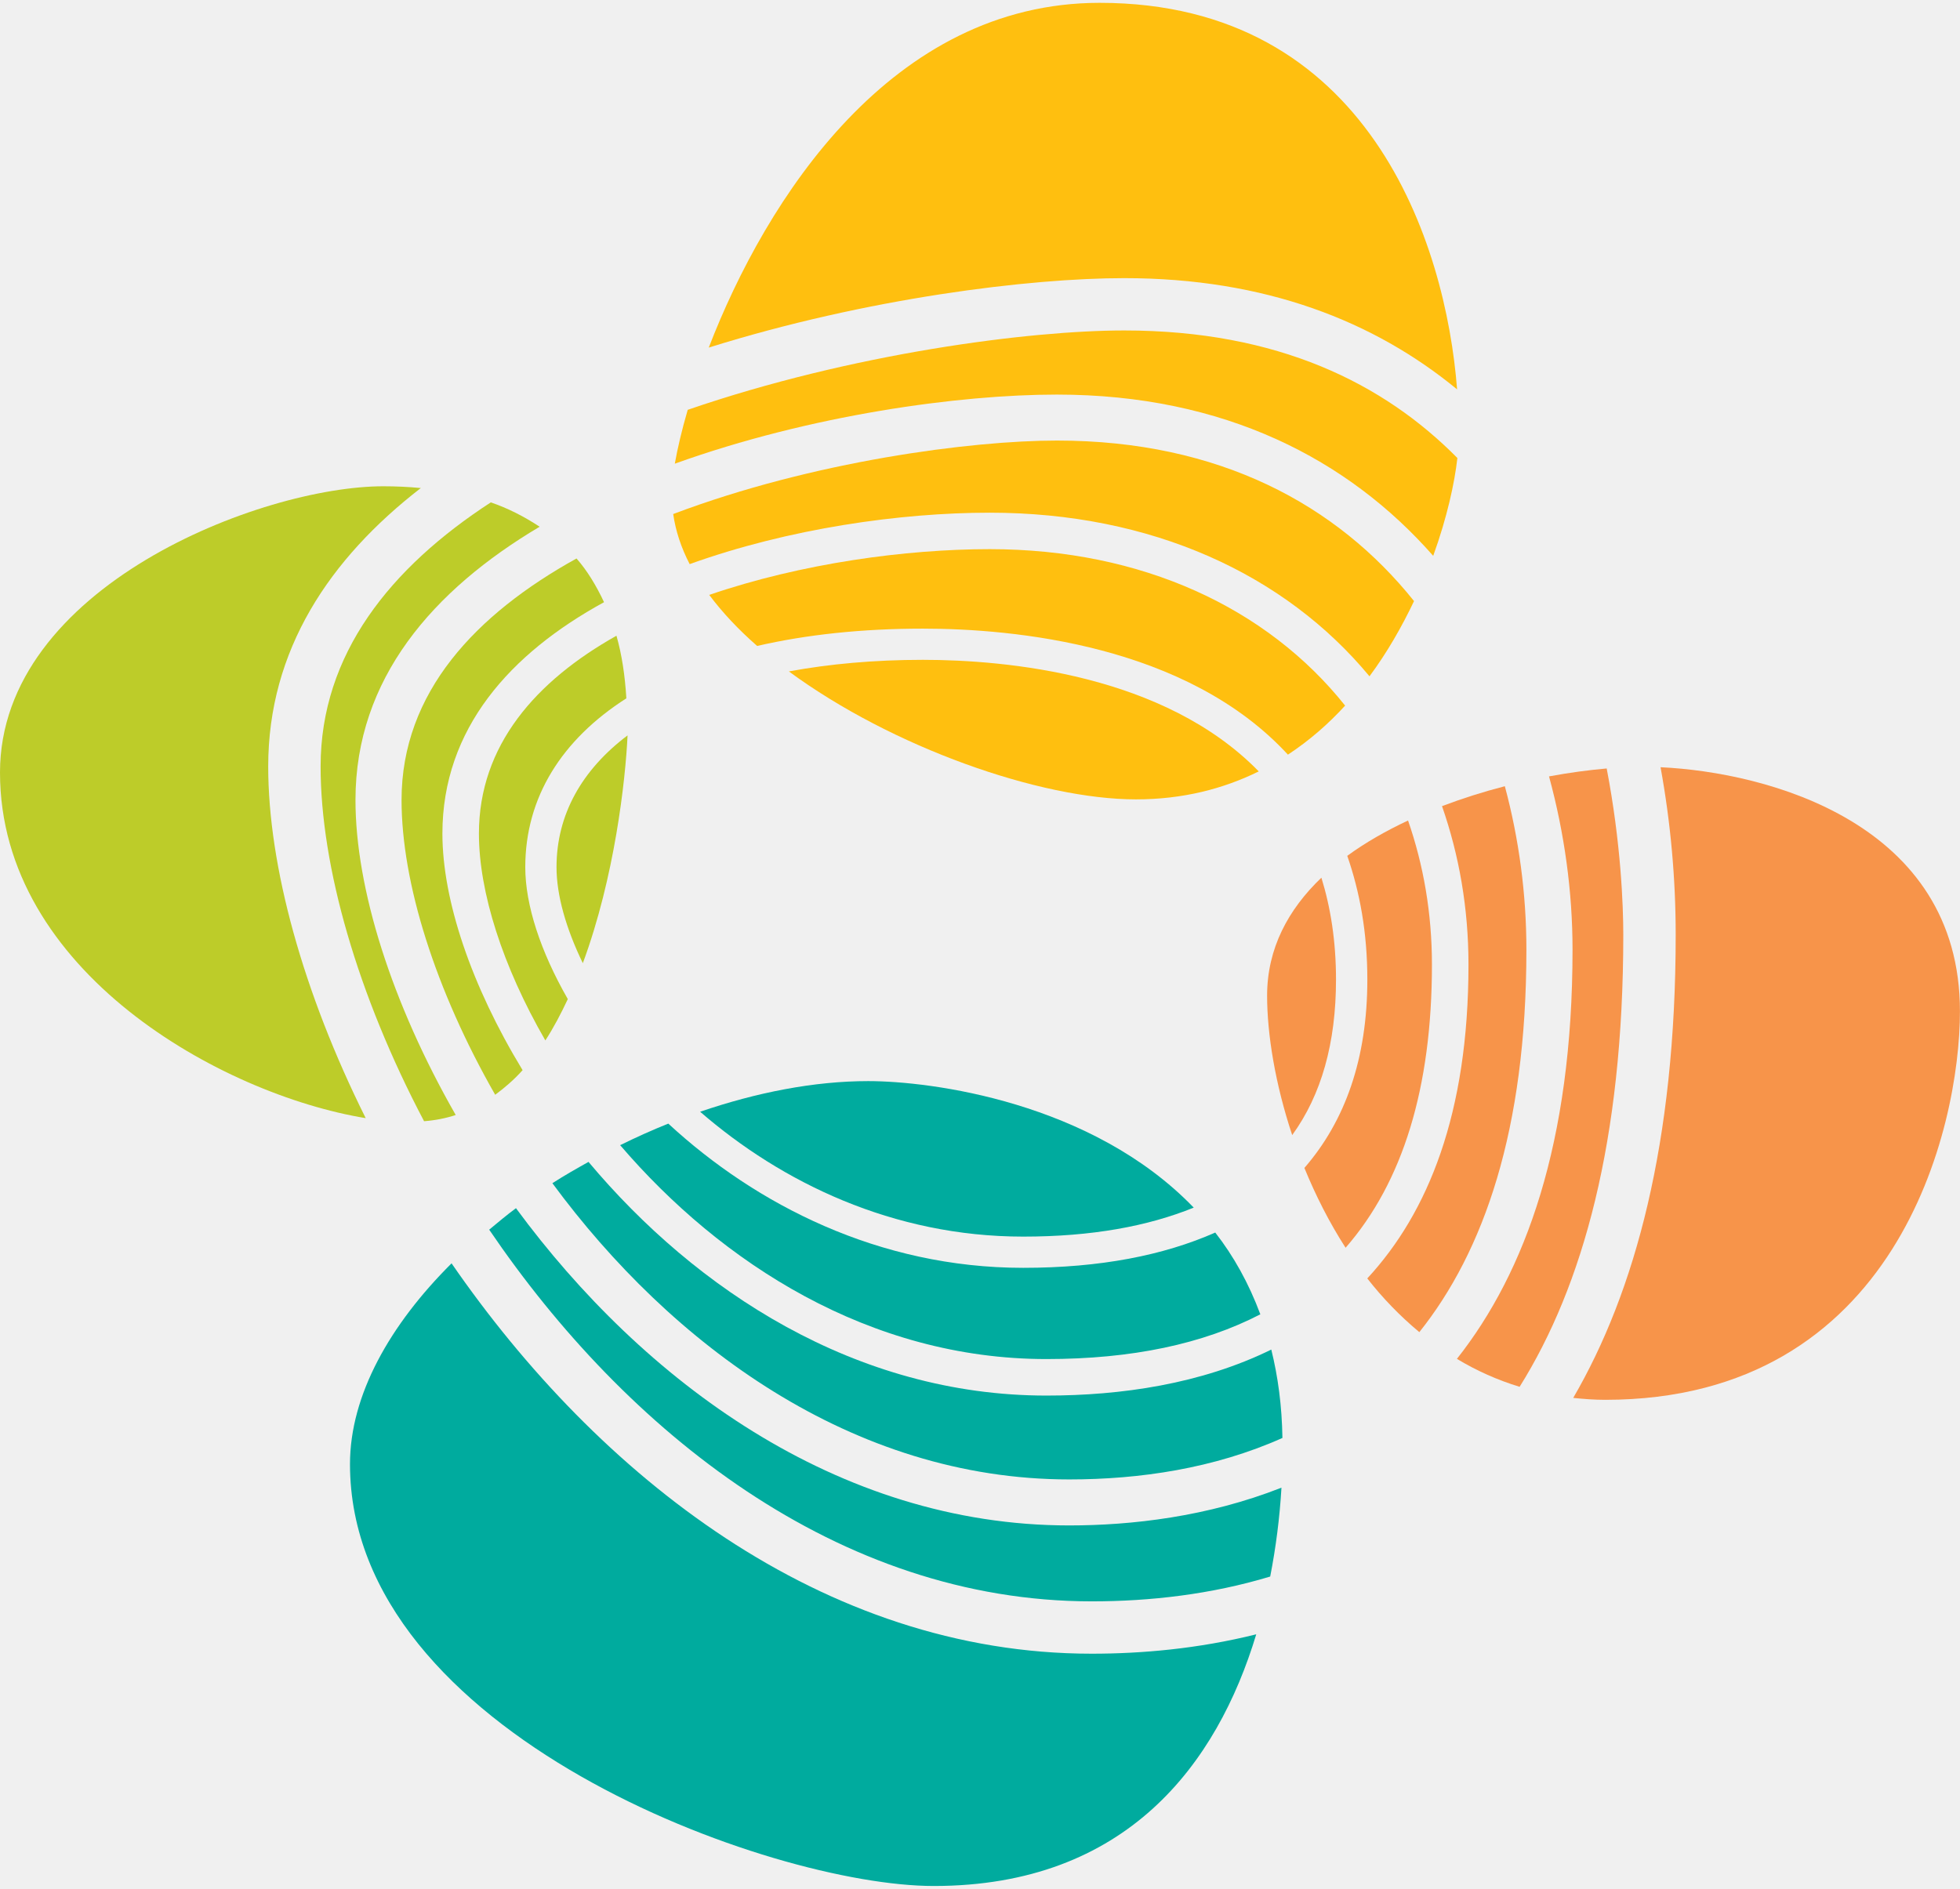
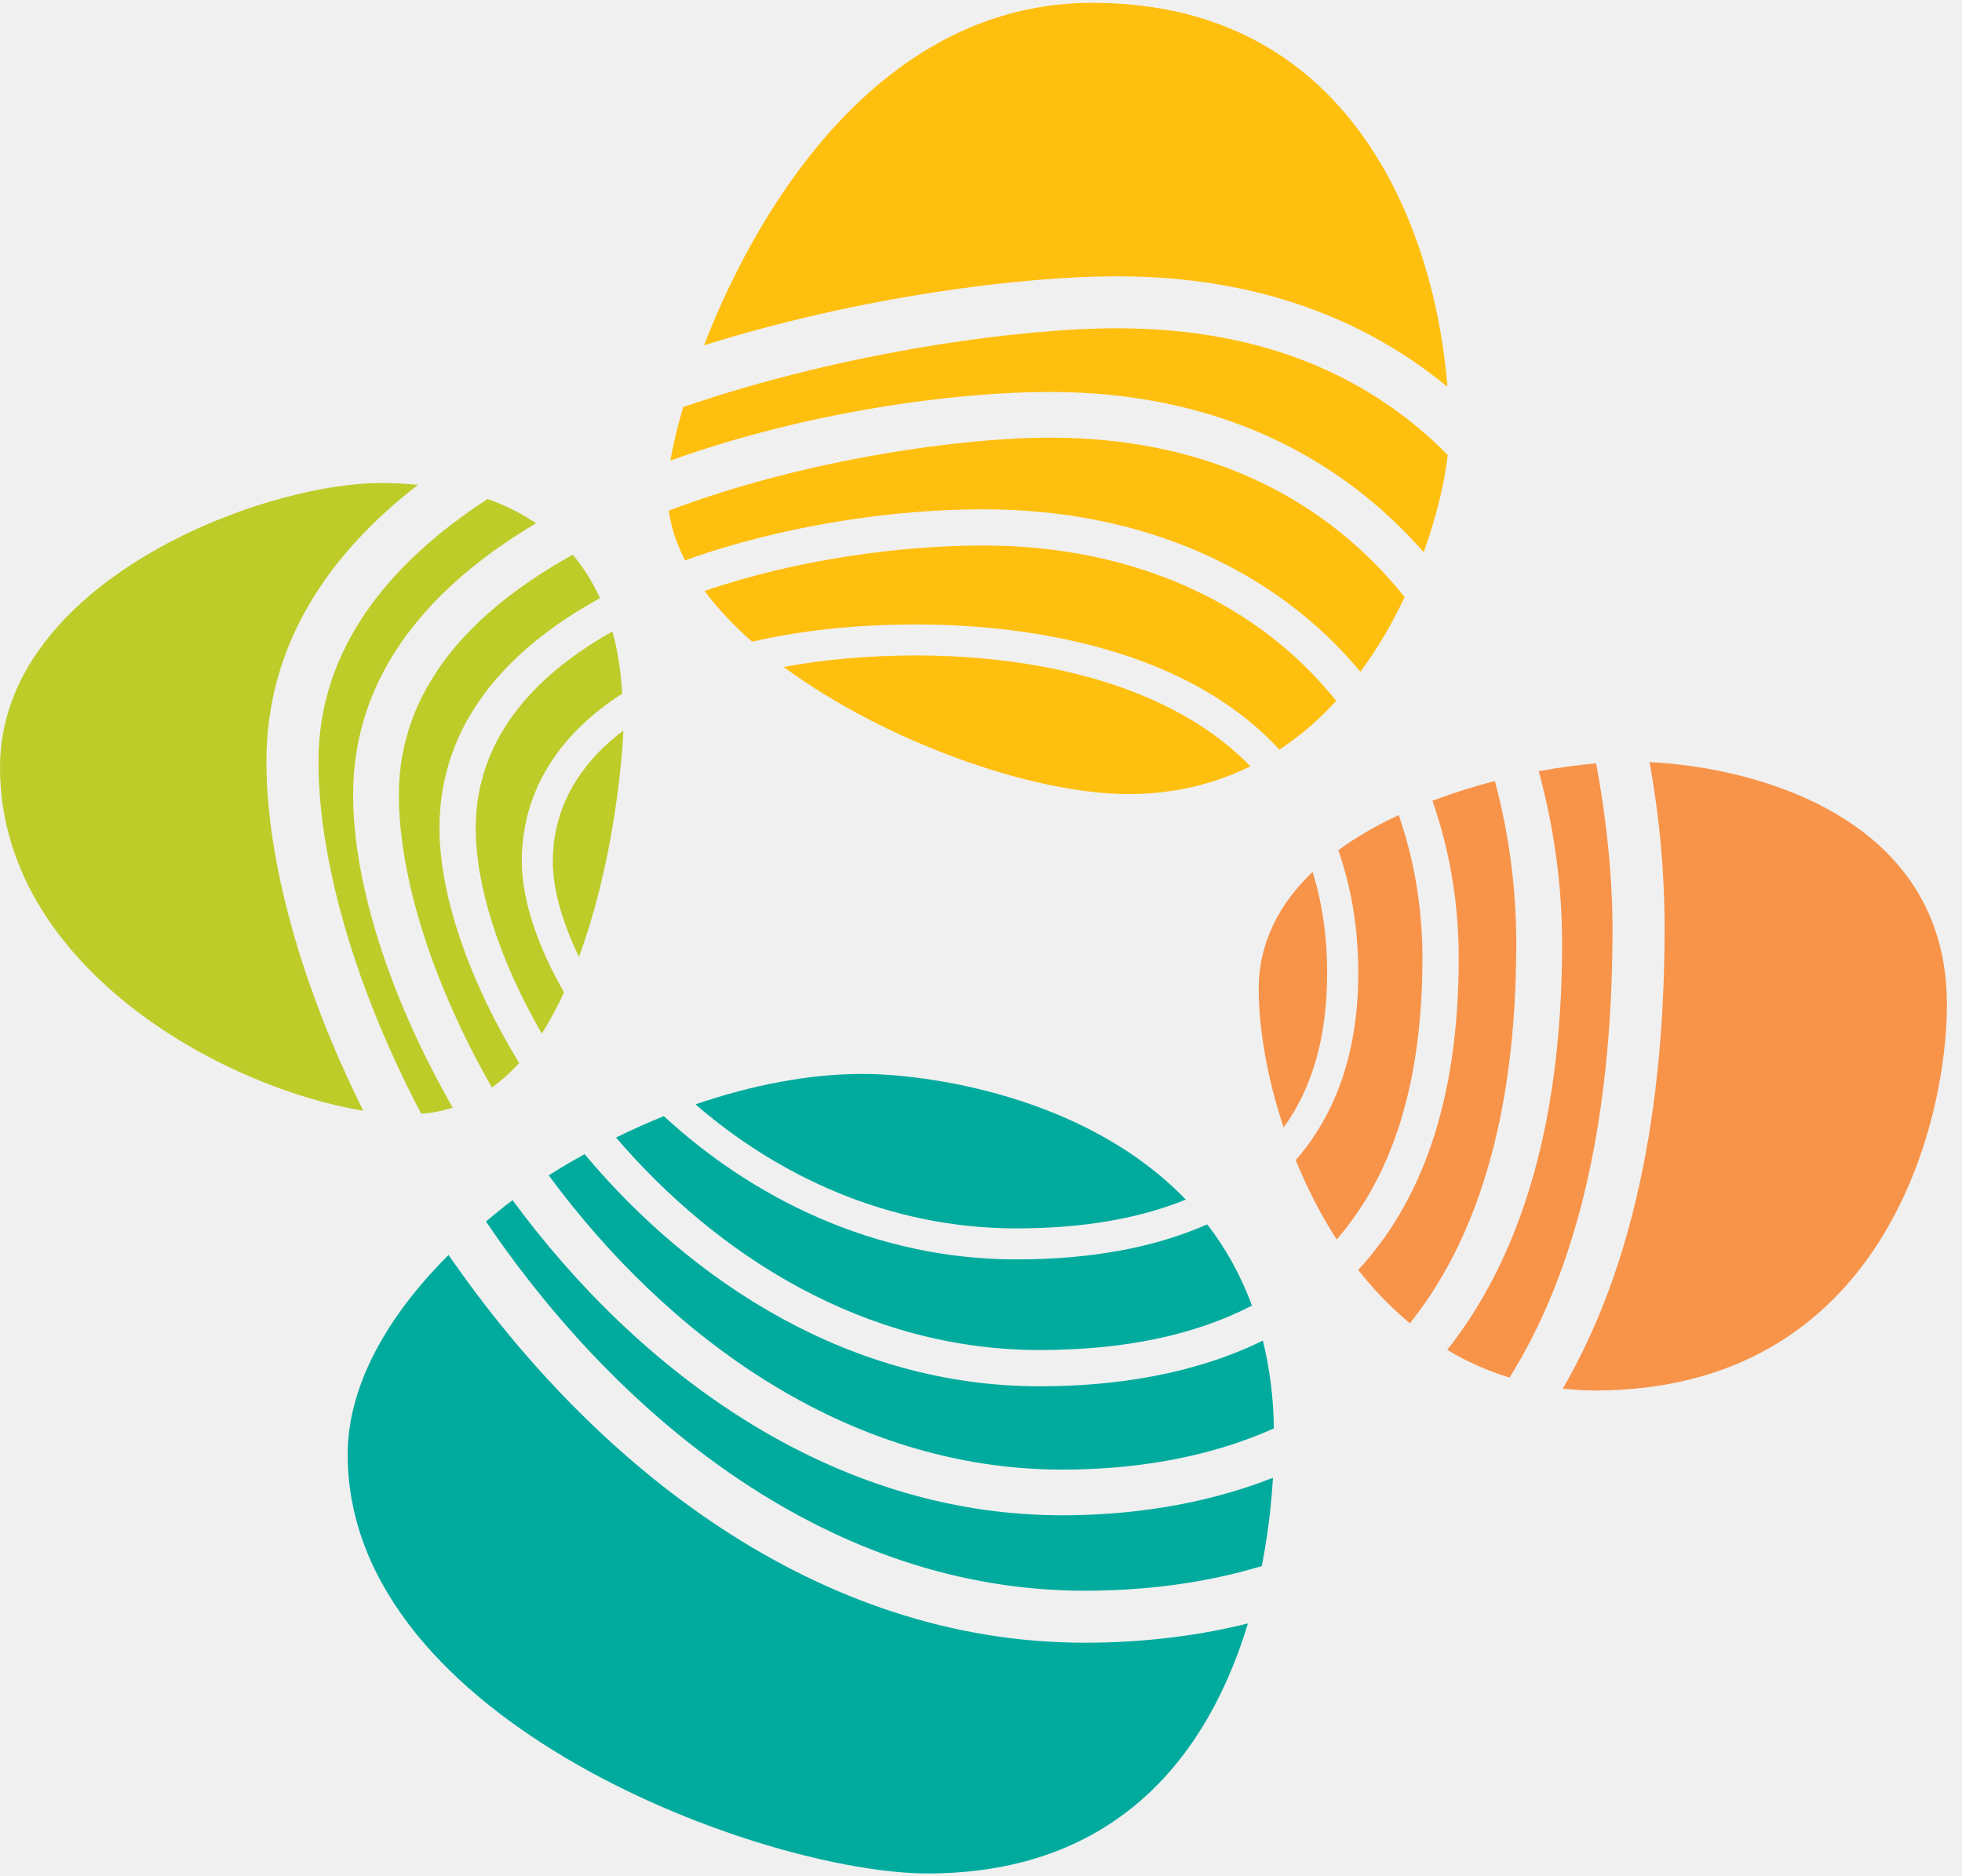
- <svg xmlns="http://www.w3.org/2000/svg" width="385" height="371" fill="none">
+ <svg xmlns="http://www.w3.org/2000/svg" fill="none" viewBox="0 0 387.967 371" style="max-height: 500px" width="387.967" height="371">
  <g clip-path="url(#clip0_713_6745)">
-     <path d="M253.825 223.018c5.722-7.882 8.605-18.07 8.605-30.558 0-7.553-1.061-14.162-2.871-20.017-6.484 6.208-10.664 13.858-10.664 23.188.006 7.583 1.59 17.339 4.93 27.387zm72.355-72.278a183.644 183.644 0 012.974 32.919c0 40.838-7.965 70.087-20.129 90.993 2.035.213 4.107.377 6.271.377 57.26 0 69.692-53.21 69.692-76.343.006-37.046-37.93-46.972-58.808-47.946z" fill="#F7944A" />
-     <path d="M268.585 192.454c0 15.525-4.345 27.776-12.365 37.015 2.188 5.35 4.857 10.663 8.093 15.684 11.237-12.891 16.96-31.41 16.96-55.627 0-10.169-1.676-19.633-4.693-28.318-4.272 2.008-8.331 4.297-11.938 6.944 2.431 7.011 3.943 14.966 3.943 24.302z" fill="#F7944A" />
-     <path d="M288.451 189.532c0 29.256-7.94 48.749-19.878 61.646a68.991 68.991 0 0010.225 10.553c12.64-15.848 21.031-39.657 21.031-75.15 0-10.87-1.45-21.734-4.235-32.11a118.126 118.126 0 00-12.341 3.913c3.328 9.543 5.198 19.956 5.198 31.148z" fill="#F7944A" />
-     <path d="M308.891 186.581c0 37.976-9.269 63.386-22.713 80.402a54.778 54.778 0 0012.316 5.49c12.426-19.853 20.367-48.354 20.367-88.82 0-5.714-.463-18.081-3.261-32.669-3.522.31-7.331.815-11.328 1.558 3.034 11.137 4.619 22.664 4.619 34.039z" fill="#F7944A" />
-     <path d="M194.407 100.731c31.757 0 57.955 12.044 74.598 32.147 3.51-4.735 6.369-9.768 8.751-14.783-15.107-18.885-38.197-31.538-70.155-31.538-16.807 0-47.918 4.053-75.365 14.436.475 3.335 1.572 6.628 3.236 9.841 19.464-6.999 41.366-10.103 58.935-10.103zm91.808-24.228C284.009 47.789 268.847.555 215.999.555c-40.879 0-65.505 38.525-76.78 67.738 31.111-9.744 63.062-13.645 81.625-13.645 27.697 0 49.1 8.465 65.371 21.855z" fill="#FFBF0F" />
-     <path d="M148.726 126.913c9.635-2.221 20.549-3.402 32.543-3.402 17.867 0 51.824 3.165 71.715 24.758 4.199-2.763 7.94-6.025 11.237-9.634-15.284-19.177-39.873-30.741-69.807-30.741-16.424 0-36.906 2.757-55.103 8.989 2.614 3.488 5.765 6.841 9.415 10.03z" fill="#FFBF0F" />
-     <path d="M247.255 151.562c-18.58-19.068-49.569-21.922-65.98-21.922-9.574 0-18.362.809-26.321 2.276 20.281 14.917 49.356 25.141 68.181 25.141 9.208 0 17.198-2.081 24.12-5.495zm-39.66-74.037c32.945 0 57.297 12.756 73.927 31.684 2.724-7.522 4.211-14.375 4.748-19.226-14.474-14.655-35.279-25.056-65.426-25.056-18.612 0-53.5 4.485-85.756 15.592-1.177 4.03-1.999 7.572-2.536 10.584 26.65-9.591 55.902-13.578 75.043-13.578z" fill="#FFBF0F" />
-     <path d="M69.826 157.185c0-23.845 15.241-41.263 36.175-53.697-3.06-2.02-6.283-3.657-9.593-4.784-19.696 12.806-33.432 29.81-33.432 51.89 0 19.621 7.258 44.903 20.324 69.697 2.188-.17 4.26-.572 6.216-1.223-12.572-21.977-19.69-44.483-19.69-61.883z" fill="#BDCC29" />
-     <path d="M86.902 163.782c0-20.625 13.334-35.396 31.75-45.468-1.53-3.262-3.303-6.19-5.406-8.588-19.75 10.943-34.37 26.298-34.37 47.459 0 16.274 6.642 37.338 18.392 57.909 1.913-1.406 3.729-2.989 5.387-4.833-10.068-16.56-15.753-33.381-15.753-46.479zm-4.236-67.895a78.773 78.773 0 00-7.355-.347C51.343 95.54 0 115.307 0 151.78c0 39.09 43.518 63.252 71.837 67.908-12.334-24.74-19.154-49.559-19.154-69.101 0-22.877 12.054-40.837 29.983-54.701z" fill="#BDCC29" />
-     <path d="M103.179 170.38c0-13.718 7.173-25.069 19.855-33.175-.275-4.571-.908-8.679-1.944-12.3-15.815 8.879-27.016 21.544-27.016 38.877 0 11.503 4.656 26.079 13.048 40.637 1.639-2.52 3.077-5.277 4.412-8.125-5.369-9.373-8.355-18.489-8.355-25.914z" fill="#BDCC29" />
-     <path d="M109.316 170.38c0 5.508 1.864 12.038 5.167 18.86 6.247-16.864 8.38-35.938 8.788-44.756-8.946 6.755-13.955 15.543-13.955 25.896z" fill="#BDCC29" />
-     <path d="M200.983 249.096c-28.344 0-52.476-12.421-69.71-28.336-3.2 1.284-6.35 2.702-9.458 4.236 19.812 23.127 48.972 42.024 83.732 42.024 16.808 0 30.769-2.97 42.019-8.789-2.273-6.116-5.259-11.46-8.855-16.067-10.14 4.48-22.615 6.932-37.728 6.932zM88.7 248.214c-12.11 12.056-19.953 25.89-19.953 39.449 0 53.016 82.654 82.886 114.661 82.886 37.917 0 55.663-23.997 63.354-49.449-11.488 2.867-22.628 3.81-32.317 3.81-52.909.006-97.018-35.056-125.746-76.696z" fill="#00AB9E" />
-     <path d="M170.537 212.41c-10.659 0-21.957 2.239-33.012 6.019 16.003 13.876 37.875 24.533 63.458 24.533 13.419 0 24.449-2.021 33.499-5.697-20.019-20.771-51.605-24.855-63.945-24.855zm35.01 61.785c-37.478 0-68.851-20.747-89.948-45.913-2.401 1.345-4.79 2.702-7.094 4.187 23.304 31.642 58.863 58.201 101.528 58.201 13.797 0 28.459-2.148 41.872-8.149-.097-6.348-.884-12.099-2.188-17.364-13.791 6.774-29.513 9.038-44.17 9.038z" fill="#00AB9E" />
-     <path d="M210.027 299.708c-45.688 0-83.764-28.471-108.676-62.333-1.835 1.357-3.535 2.793-5.26 4.223 26.875 39.566 68.437 73.027 118.36 73.027 11.463 0 23.45-1.37 35.053-4.875a131.372 131.372 0 002.212-17.461c-14.528 5.721-29.465 7.419-41.689 7.419z" fill="#00AB9E" />
+     <path fill="#F7944A" d="M253.825 223.018c5.722-7.882 8.605-18.07 8.605-30.558 0-7.553-1.061-14.162-2.871-20.017-6.484 6.208-10.664 13.858-10.664 23.188.006 7.583 1.59 17.339 4.93 27.387zm72.355-72.278a183.644 183.644 0 012.974 32.919c0 40.838-7.965 70.087-20.129 90.993 2.035.213 4.107.377 6.271.377 57.26 0 69.692-53.21 69.692-76.343.006-37.046-37.93-46.972-58.808-47.946z" />
+     <path fill="#F7944A" d="M268.585 192.454c0 15.525-4.345 27.776-12.365 37.015 2.188 5.35 4.857 10.663 8.093 15.684 11.237-12.891 16.96-31.41 16.96-55.627 0-10.169-1.676-19.633-4.693-28.318-4.272 2.008-8.331 4.297-11.938 6.944 2.431 7.011 3.943 14.966 3.943 24.302z" />
+     <path fill="#F7944A" d="M288.451 189.532c0 29.256-7.94 48.749-19.878 61.646a68.991 68.991 0 0010.225 10.553c12.64-15.848 21.031-39.657 21.031-75.15 0-10.87-1.45-21.734-4.235-32.11a118.126 118.126 0 00-12.341 3.913c3.328 9.543 5.198 19.956 5.198 31.148z" />
+     <path fill="#F7944A" d="M308.891 186.581c0 37.976-9.269 63.386-22.713 80.402a54.778 54.778 0 0012.316 5.49c12.426-19.853 20.367-48.354 20.367-88.82 0-5.714-.463-18.081-3.261-32.669-3.522.31-7.331.815-11.328 1.558 3.034 11.137 4.619 22.664 4.619 34.039z" />
+     <path fill="#FFBF0F" d="M194.407 100.731c31.757 0 57.955 12.044 74.598 32.147 3.51-4.735 6.369-9.768 8.751-14.783-15.107-18.885-38.197-31.538-70.155-31.538-16.807 0-47.918 4.053-75.365 14.436.475 3.335 1.572 6.628 3.236 9.841 19.464-6.999 41.366-10.103 58.935-10.103zm91.808-24.228C284.009 47.789 268.847.555 215.999.555c-40.879 0-65.505 38.525-76.78 67.738 31.111-9.744 63.062-13.645 81.625-13.645 27.697 0 49.1 8.465 65.371 21.855z" />
+     <path fill="#FFBF0F" d="M148.726 126.913c9.635-2.221 20.549-3.402 32.543-3.402 17.867 0 51.824 3.165 71.715 24.758 4.199-2.763 7.94-6.025 11.237-9.634-15.284-19.177-39.873-30.741-69.807-30.741-16.424 0-36.906 2.757-55.103 8.989 2.614 3.488 5.765 6.841 9.415 10.03z" />
+     <path fill="#FFBF0F" d="M247.255 151.562c-18.58-19.068-49.569-21.922-65.98-21.922-9.574 0-18.362.809-26.321 2.276 20.281 14.917 49.356 25.141 68.181 25.141 9.208 0 17.198-2.081 24.12-5.495zm-39.66-74.037c32.945 0 57.297 12.756 73.927 31.684 2.724-7.522 4.211-14.375 4.748-19.226-14.474-14.655-35.279-25.056-65.426-25.056-18.612 0-53.5 4.485-85.756 15.592-1.177 4.03-1.999 7.572-2.536 10.584 26.65-9.591 55.902-13.578 75.043-13.578z" />
+     <path fill="#BDCC29" d="M69.826 157.185c0-23.845 15.241-41.263 36.175-53.697-3.06-2.02-6.283-3.657-9.593-4.784-19.696 12.806-33.432 29.81-33.432 51.89 0 19.621 7.258 44.903 20.324 69.697 2.188-.17 4.26-.572 6.216-1.223-12.572-21.977-19.69-44.483-19.69-61.883z" />
+     <path fill="#BDCC29" d="M86.902 163.782c0-20.625 13.334-35.396 31.75-45.468-1.53-3.262-3.303-6.19-5.406-8.588-19.75 10.943-34.37 26.298-34.37 47.459 0 16.274 6.642 37.338 18.392 57.909 1.913-1.406 3.729-2.989 5.387-4.833-10.068-16.56-15.753-33.381-15.753-46.479zm-4.236-67.895a78.773 78.773 0 00-7.355-.347C51.343 95.54 0 115.307 0 151.78c0 39.09 43.518 63.252 71.837 67.908-12.334-24.74-19.154-49.559-19.154-69.101 0-22.877 12.054-40.837 29.983-54.701z" />
+     <path fill="#BDCC29" d="M103.179 170.38c0-13.718 7.173-25.069 19.855-33.175-.275-4.571-.908-8.679-1.944-12.3-15.815 8.879-27.016 21.544-27.016 38.877 0 11.503 4.656 26.079 13.048 40.637 1.639-2.52 3.077-5.277 4.412-8.125-5.369-9.373-8.355-18.489-8.355-25.914z" />
+     <path fill="#BDCC29" d="M109.316 170.38c0 5.508 1.864 12.038 5.167 18.86 6.247-16.864 8.38-35.938 8.788-44.756-8.946 6.755-13.955 15.543-13.955 25.896z" />
+     <path fill="#00AB9E" d="M200.983 249.096c-28.344 0-52.476-12.421-69.71-28.336-3.2 1.284-6.35 2.702-9.458 4.236 19.812 23.127 48.972 42.024 83.732 42.024 16.808 0 30.769-2.97 42.019-8.789-2.273-6.116-5.259-11.46-8.855-16.067-10.14 4.48-22.615 6.932-37.728 6.932zM88.7 248.214c-12.11 12.056-19.953 25.89-19.953 39.449 0 53.016 82.654 82.886 114.661 82.886 37.917 0 55.663-23.997 63.354-49.449-11.488 2.867-22.628 3.81-32.317 3.81-52.909.006-97.018-35.056-125.746-76.696z" />
+     <path fill="#00AB9E" d="M170.537 212.41c-10.659 0-21.957 2.239-33.012 6.019 16.003 13.876 37.875 24.533 63.458 24.533 13.419 0 24.449-2.021 33.499-5.697-20.019-20.771-51.605-24.855-63.945-24.855zm35.01 61.785c-37.478 0-68.851-20.747-89.948-45.913-2.401 1.345-4.79 2.702-7.094 4.187 23.304 31.642 58.863 58.201 101.528 58.201 13.797 0 28.459-2.148 41.872-8.149-.097-6.348-.884-12.099-2.188-17.364-13.791 6.774-29.513 9.038-44.17 9.038z" />
+     <path fill="#00AB9E" d="M210.027 299.708c-45.688 0-83.764-28.471-108.676-62.333-1.835 1.357-3.535 2.793-5.26 4.223 26.875 39.566 68.437 73.027 118.36 73.027 11.463 0 23.45-1.37 35.053-4.875a131.372 131.372 0 002.212-17.461c-14.528 5.721-29.465 7.419-41.689 7.419z" />
  </g>
  <defs>
    <clipPath id="clip0_713_6745">
-       <path fill="#fff" transform="translate(0 .555)" d="M0 0h385v370H0z" />
+       <path d="M0 0h385v370H0z" transform="translate(0 .555)" fill="#fff" />
    </clipPath>
  </defs>
</svg>
